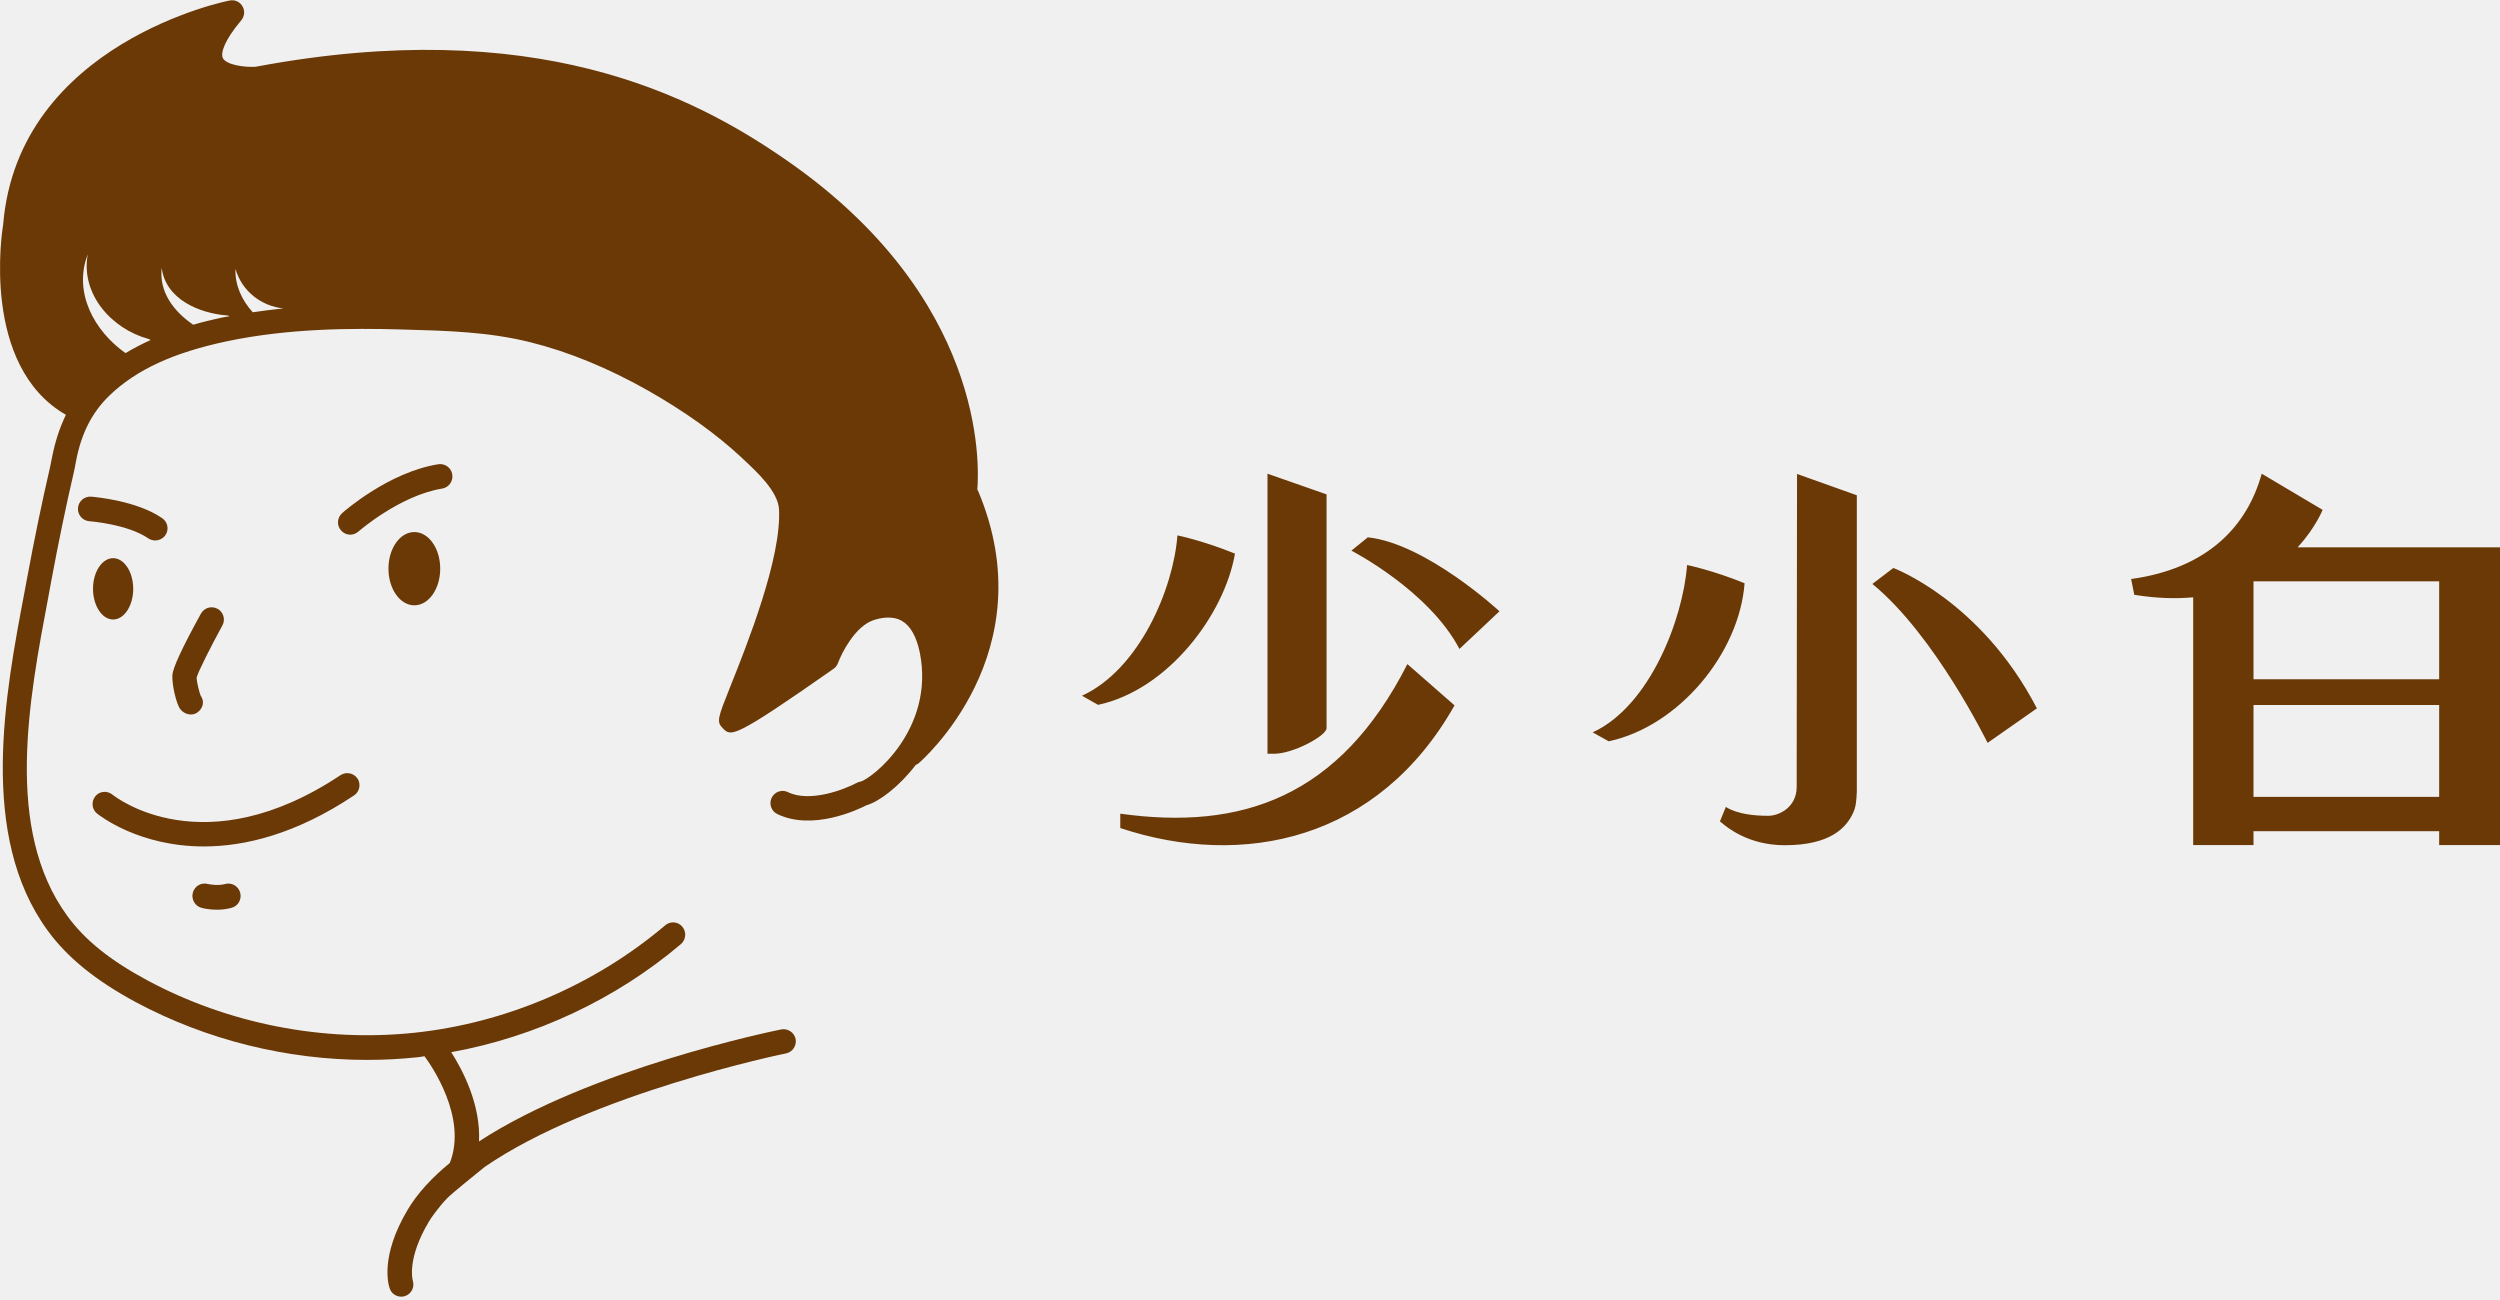
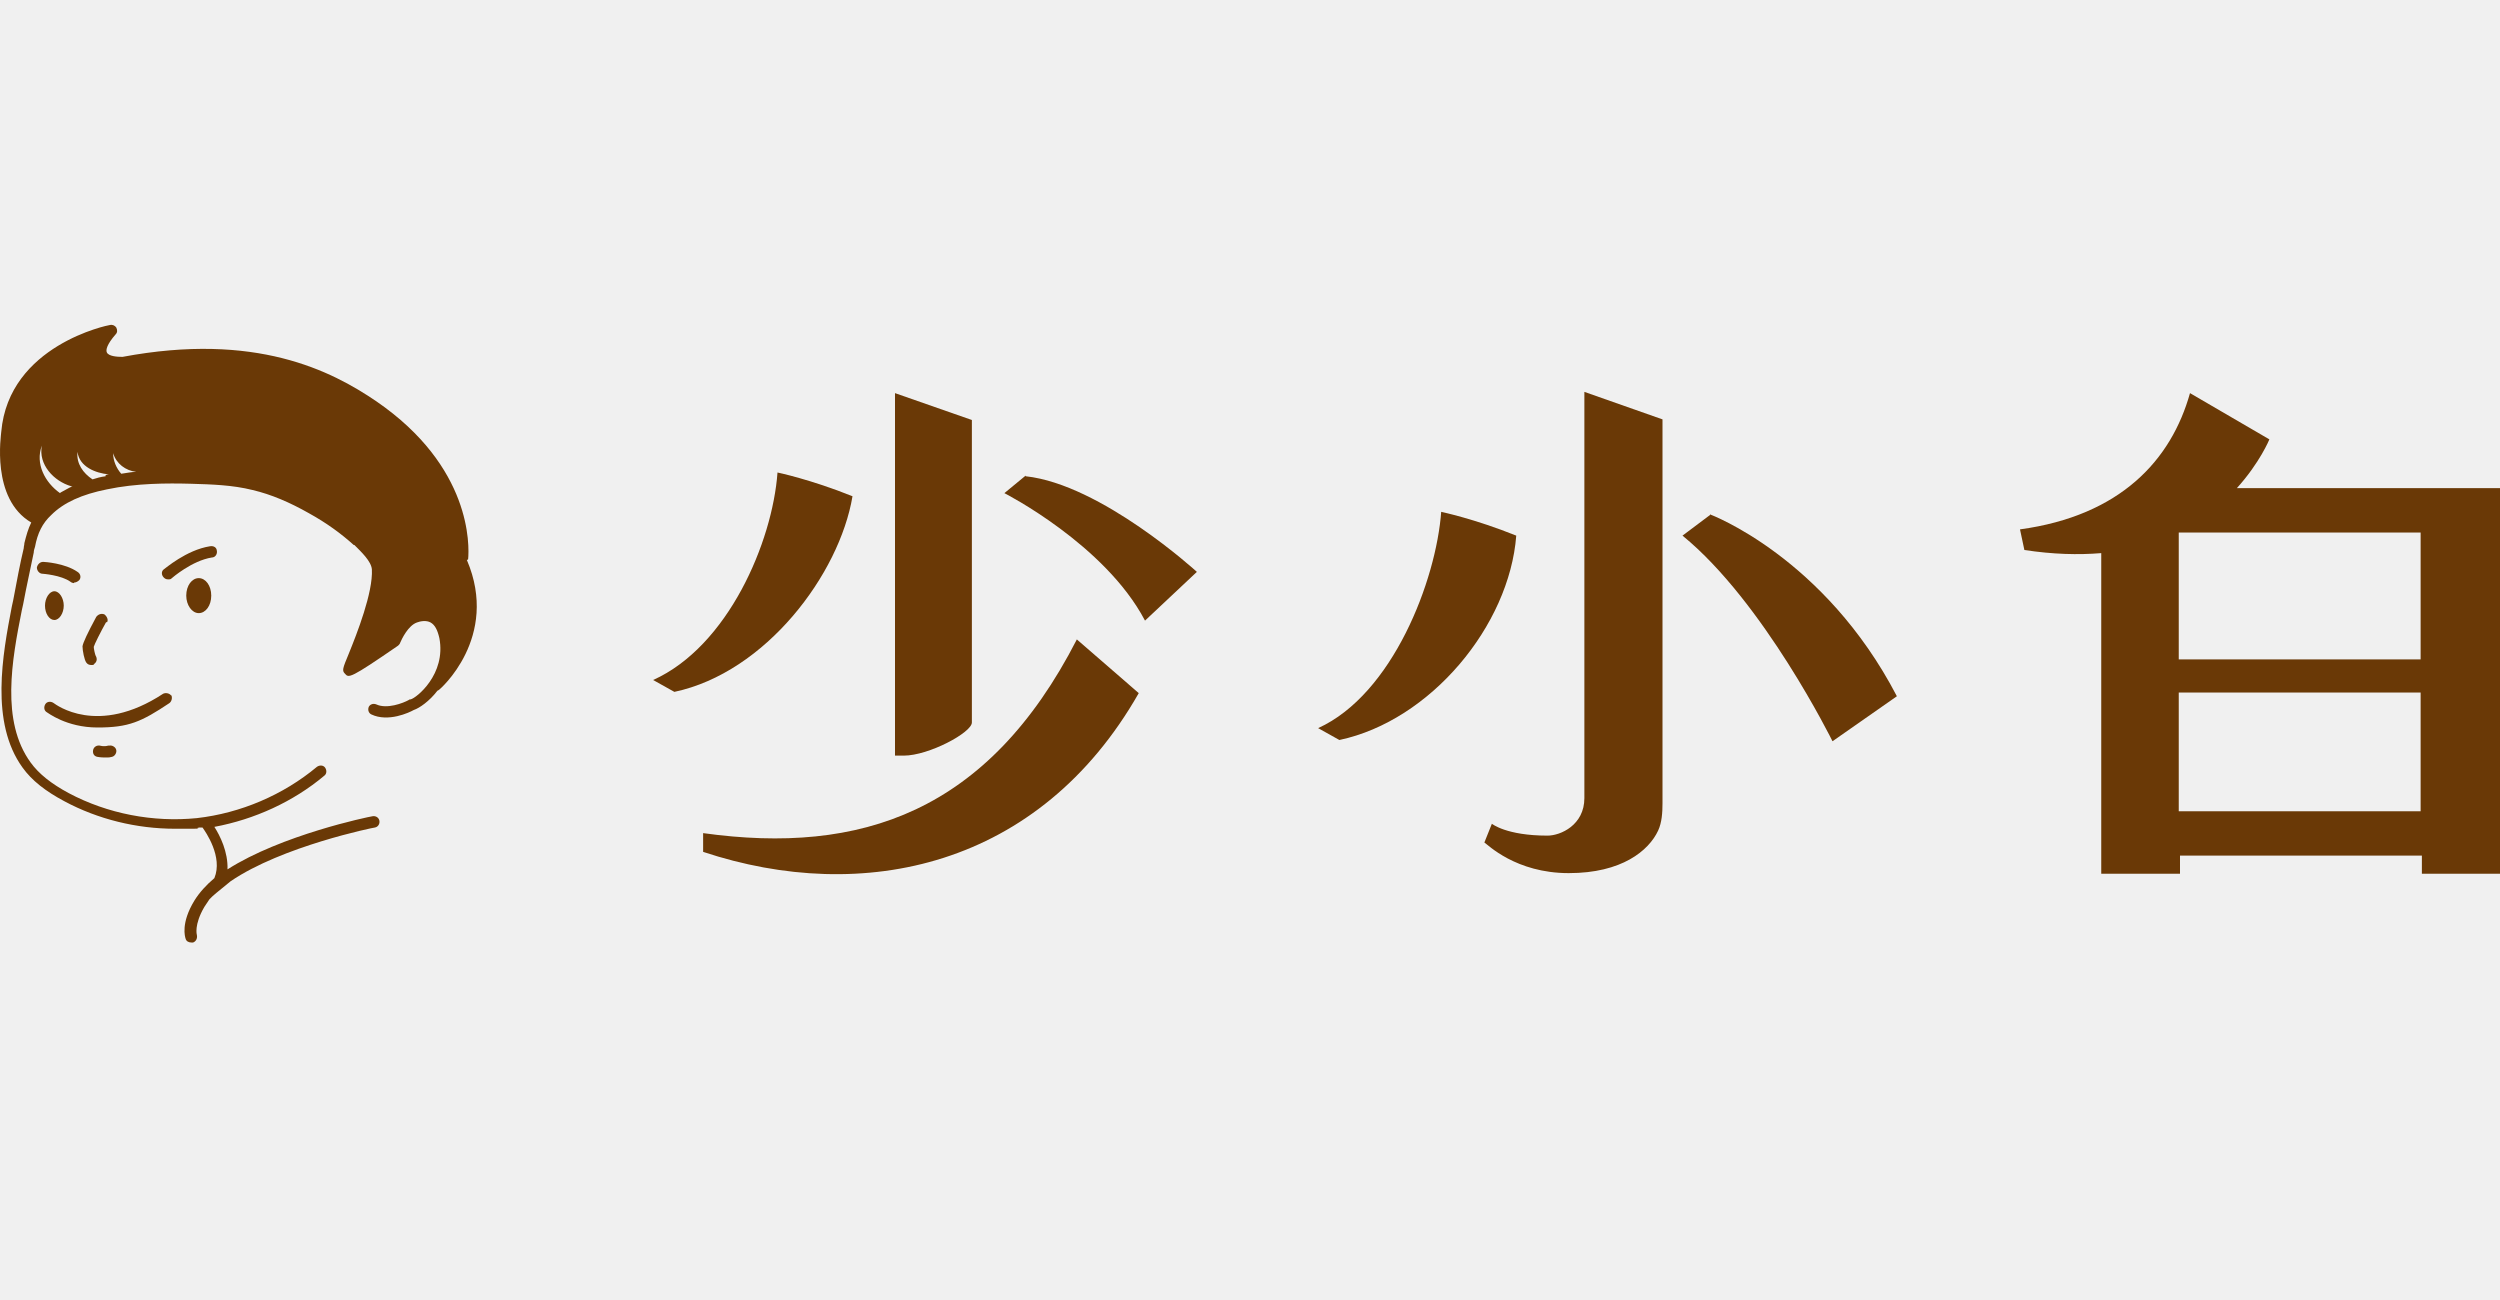
- <svg xmlns="http://www.w3.org/2000/svg" width="400" height="208" viewBox="0 0 400 208" fill="none">
-   <g clip-path="url(#clip0_2_287)">
-     <path fill-rule="evenodd" clip-rule="evenodd" d="M125.706 25.544C157.594 47.556 156.727 74.137 156.364 78.455L156.42 78.371C167.552 104.448 147.189 121.945 146.993 122.114C146.853 122.226 146.685 122.31 146.517 122.394C143.832 125.899 140.587 128.31 138.629 128.843C137.175 129.6 129.958 132.965 124.364 130.245C123.413 129.796 122.993 128.619 123.468 127.637C123.944 126.684 125.091 126.263 126.07 126.74C129.622 128.479 135.189 126.263 137.035 125.282C137.231 125.17 137.455 125.086 137.678 125.058C139.441 124.637 149.566 116.758 147.189 104.504C146.657 101.897 145.706 100.158 144.308 99.345C142.713 98.42 140.699 98.897 139.664 99.261C136.755 100.299 134.629 104.561 134.07 106.103C133.93 106.467 133.678 106.804 133.343 107.028C117.371 118.216 116.979 117.88 115.664 116.534C114.61 115.476 114.822 114.944 116.819 109.924L116.867 109.804C119.524 103.159 125.063 89.279 124.643 81.484C124.476 78.624 121.119 75.511 118.881 73.436L118.657 73.212C114.545 69.399 109.622 65.865 103.608 62.445C97.343 58.912 91.049 56.304 84.867 54.762C78.23 53.098 71.537 52.915 64.466 52.721L64.224 52.715C56.392 52.49 46.126 52.519 36.224 54.621C27.776 56.416 21.846 59.136 17.566 63.23C14.713 65.978 12.979 69.371 12.14 73.913C12 74.67 11.888 75.259 11.748 75.848C10.545 81.007 9.399 86.559 8.14 93.288L7.776 95.279L7.763 95.351C4.604 112.022 0.686 132.704 10.741 146.508C13.538 150.378 17.622 153.658 23.524 156.827C36.504 163.809 51.692 166.781 66.322 165.239C80.951 163.697 95.189 157.584 106.434 148.05C107.245 147.349 108.475 147.434 109.175 148.275C109.874 149.116 109.762 150.35 108.951 151.051C98.545 159.883 85.65 165.912 72.196 168.351C74.042 171.239 76.923 176.735 76.643 182.624C94.49 170.987 123.468 165.015 125.007 164.706C126.042 164.51 127.077 165.183 127.301 166.248C127.496 167.286 126.825 168.323 125.762 168.548C125.399 168.604 94.545 174.997 77.538 186.717C77.486 186.76 77.374 186.85 77.217 186.977L77.21 186.983L77.209 186.984L77.208 186.985C76.012 187.95 72.242 190.992 71.552 191.709C71.301 191.961 71.077 192.213 70.881 192.438C70.853 192.494 70.825 192.522 70.769 192.578C70.722 192.635 70.668 192.695 70.613 192.757L70.611 192.759L70.611 192.759L70.611 192.759C70.504 192.878 70.395 193 70.322 193.111L70.378 193.054C69.706 193.868 69.091 194.681 68.587 195.522C65.162 201.281 65.976 204.616 66.038 204.872L66.041 204.882C66.041 204.885 66.042 204.887 66.042 204.887C66.378 205.897 65.846 207.018 64.839 207.355C64.643 207.439 64.42 207.467 64.196 207.467C63.413 207.467 62.657 206.99 62.378 206.205C62.182 205.728 60.699 201.13 65.259 193.503C66.853 190.839 69.175 188.372 71.972 186.072C74.825 178.838 69.007 170.454 67.916 168.996C67.779 169.016 67.645 169.039 67.512 169.062C67.266 169.104 67.023 169.146 66.769 169.164C64.112 169.445 61.427 169.585 58.741 169.585C45.902 169.585 33.007 166.388 21.706 160.332C15.273 156.855 10.769 153.21 7.608 148.864C-3.469 133.666 0.811 111.094 3.944 94.606L4.308 92.644C5.566 85.858 6.741 80.25 7.944 75.035C8.034 74.674 8.101 74.324 8.167 73.979L8.167 73.979C8.204 73.788 8.24 73.598 8.28 73.408C8.783 70.745 9.538 68.445 10.545 66.37C-3.077 58.547 0.336 36.9 0.503 35.947C2.881 6.87 36.42 0.112 36.755 0.084C37.566 -0.084 38.378 0.28 38.797 1.009C39.217 1.71 39.133 2.608 38.601 3.252C35.832 6.533 35.273 8.524 35.664 9.309C36.224 10.375 39.077 10.795 40.895 10.683C85.51 2.299 110.685 15.141 125.706 25.544ZM14.042 40.686C11.692 46.77 15.049 52.939 20.084 56.5C21.343 55.743 22.685 55.042 24.112 54.397C24 54.341 23.888 54.285 23.748 54.229C17.902 52.631 12.867 47.107 14.042 40.686ZM30.909 51.958C32.336 51.537 33.818 51.173 35.385 50.836C35.86 50.752 36.308 50.668 36.755 50.584C36.701 50.573 36.651 50.554 36.6 50.534C36.52 50.503 36.438 50.472 36.336 50.472C31.916 50.135 26.489 47.892 25.874 42.845C25.427 46.742 27.804 49.827 30.909 51.958ZM37.678 43.013C37.566 45.593 38.685 48.032 40.42 49.939V49.967C42.07 49.715 43.72 49.518 45.343 49.35C41.846 48.986 38.685 46.602 37.678 43.013ZM70.126 74.278C71.189 74.109 72.196 74.838 72.364 75.904V75.932C72.531 76.997 71.804 78.007 70.741 78.175C63.972 79.269 57.371 85.017 57.315 85.073C56.951 85.381 56.475 85.549 56.028 85.549C55.496 85.549 54.965 85.325 54.573 84.877C53.846 84.063 53.93 82.83 54.741 82.101C55.049 81.82 62.21 75.539 70.126 74.278ZM26.462 85.634C26.07 86.166 25.454 86.475 24.839 86.475C24.448 86.475 24.056 86.363 23.72 86.138C20.448 83.867 14.322 83.391 14.266 83.391C13.203 83.306 12.392 82.353 12.476 81.287C12.559 80.194 13.511 79.381 14.573 79.465L14.624 79.469C15.316 79.531 21.93 80.123 25.958 82.914C26.853 83.531 27.077 84.736 26.462 85.634ZM62.154 90.989C62.154 94.214 64 96.85 66.294 96.85C68.587 96.85 70.434 94.242 70.434 90.989C70.434 87.737 68.587 85.129 66.294 85.129C64 85.129 62.154 87.737 62.154 90.989ZM18.098 99.121C16.336 99.121 14.881 96.906 14.881 94.214C14.881 91.494 16.336 89.307 18.098 89.307C19.86 89.307 21.315 91.494 21.315 94.214C21.315 96.934 19.86 99.121 18.098 99.121ZM34.797 97.41C33.846 96.878 32.671 97.242 32.14 98.195C29.175 103.579 27.636 106.888 27.58 108.037C27.497 109.524 28.196 112.608 28.839 113.449C29.231 113.982 29.902 114.318 30.545 114.318C30.937 114.318 31.301 114.206 31.636 113.954C32.504 113.309 32.755 112.187 32.112 111.318C31.916 110.898 31.441 109.019 31.468 108.402C31.664 107.533 33.762 103.411 35.58 100.074C36.112 99.121 35.748 97.943 34.825 97.41H34.797ZM54.489 124.02C55.413 123.431 56.615 123.684 57.203 124.581V124.553C57.79 125.45 57.538 126.684 56.643 127.273C47.301 133.498 39.133 135.432 32.615 135.432C22.21 135.432 15.944 130.497 15.524 130.161C14.685 129.488 14.573 128.254 15.245 127.413C15.916 126.572 17.147 126.46 17.986 127.133C18.573 127.609 32.671 138.545 54.489 124.02ZM36.056 141.433C34.87 141.755 33.619 141.508 33.304 141.446L33.303 141.446L33.26 141.438C33.244 141.435 33.234 141.433 33.231 141.433C32.196 141.153 31.133 141.769 30.853 142.835C30.573 143.872 31.189 144.966 32.224 145.246C32.392 145.302 33.371 145.555 34.713 145.555C35.441 145.555 36.252 145.471 37.063 145.246C38.098 144.966 38.713 143.9 38.434 142.835C38.154 141.798 37.091 141.153 36.056 141.433ZM212.252 116.506C212.252 117.712 206.937 120.6 203.86 120.6H202.797V75.792L212.252 79.101V116.506ZM179.245 130.189C198.601 132.881 214.294 127.638 225.175 106.271H225.203L232.727 112.861C220.531 134.452 198.937 139.022 179.245 132.489V130.189ZM173.119 111.318C182.294 107.112 187.748 94.214 188.392 85.634V85.662C188.392 85.662 192.42 86.475 197.594 88.578C195.944 98.252 186.937 110.365 175.692 112.776L173.119 111.318ZM233.511 103.832C228.615 94.467 216.224 88.102 216.224 88.102L218.853 85.971C228.168 86.952 239.916 97.803 239.916 97.803L233.511 103.832ZM287.525 75.82V75.83L287.497 75.82H287.525ZM287.525 75.83C287.524 76.629 287.469 125.204 287.469 125.899C287.469 129.236 284.559 130.526 282.965 130.526C277.93 130.554 276.14 129.096 276.14 129.096L275.189 131.423C275.23 131.45 275.306 131.513 275.416 131.606C276.348 132.388 279.738 135.236 285.566 135.236C292.783 135.236 295.413 132.488 296.531 129.993C296.976 129.024 297.029 127.907 297.08 126.85L297.091 126.628V79.241L287.525 75.83ZM269.93 90.429C269.287 99.009 263.972 113.001 254.825 117.179L257.399 118.609C268.643 116.197 278.294 104.505 279.133 93.317C273.958 91.214 269.93 90.401 269.93 90.401V90.429ZM299.58 93.429L302.937 90.877C302.937 90.877 316.979 96.093 325.902 113.337L318.014 118.861C318.014 118.861 309.594 101.617 299.58 93.429ZM371.608 81.568L361.874 75.792C359.58 84.092 353.343 90.933 340.979 92.644L341.483 95.168C344.986 95.735 348.118 95.826 350.909 95.57V135.208H360.559V132.993H390.266V135.208H400V87.569H367.62C370.516 84.412 371.636 81.54 371.636 81.54L371.608 81.568ZM390.266 108.683H360.559V93.008H390.266V108.683ZM360.559 112.805H390.266V127.498H360.559V112.805Z" fill="#6A3906" />
+ <svg xmlns="http://www.w3.org/2000/svg" id="_圖層_1" data-name="圖層 1" version="1.1" viewBox="0 0 400 208">
+   <defs>
+     <style>
+       .cls-1 {
+         fill: #6a3906;
+         stroke-width: 0px;
+       }
+     </style>
+   </defs>
+   <g>
+     <path class="cls-1" d="M155.5,115.6v-48.4l-12.3-4.3v58h1.4c4,0,10.9-3.7,10.9-5.3Z" />
+     <path class="cls-1" d="M172.3,102.3c-14.2,27.7-34.6,34.5-59.8,31v3c25.6,8.5,53.8,2.5,69.7-25.4l-9.8-8.5h0Z" />
+     <path class="cls-1" d="M136.4,79.4c-6.7-2.7-12-3.8-12-3.8h0c-.8,11.1-7.9,27.8-19.9,33.2l3.4,1.9c14.6-3.1,26.4-18.8,28.5-31.3Z" />
+     <path class="cls-1" d="M164.1,76.1l-3.4,2.8s16.1,8.2,22.5,20.4l8.3-7.8s-15.3-14-27.4-15.3Z" />
  </g>
-   <defs>
-     <clipPath id="clip0_2_287">
-       <rect width="400" height="207.495" fill="white" />
-     </clipPath>
-   </defs>
+   <g>
+     <path class="cls-1" d="M230.6,81.8h0c-.8,11.1-7.8,29.3-19.7,34.7l3.4,1.9c14.6-3.1,27.2-18.3,28.3-32.7-6.7-2.7-12-3.8-12-3.8Z" />
+     <path class="cls-1" d="M253.5,127.7c0,4.3-3.8,6-5.9,6-6.6,0-8.9-1.9-8.9-1.9l-1.2,3c.5.3,5,4.9,13.5,4.9s12.8-3.6,14.3-6.8c.6-1.3.7-2.9.7-4.4v-61.4l-12.5-4.4c0,.6,0,63.9,0,64.8Z" />
+     <polygon class="cls-1" points="253.5 62.9 253.5 62.9 253.5 62.9 253.5 62.9" />
+     <path class="cls-1" d="M273.6,82.4l-4.4,3.3c13,10.6,24,32.9,24,32.9l10.3-7.2c-11.6-22.3-29.9-29.1-29.9-29.1Z" />
+   </g>
+   <path class="cls-1" d="M357.9,78.1c3.7-4.1,5.2-7.8,5.2-7.8h0s-12.7-7.4-12.7-7.4c-3,10.7-11.1,19.6-27.2,21.8l.7,3.3c4.6.7,8.6.8,12.3.5v51.3h12.6v-2.9h38.7v2.9h12.7v-61.7h-42.1ZM387.3,129.8h-38.7v-19h38.7v19ZM387.3,105.5h-38.7v-20.3h38.7v20.3Z" />
+   <g>
+     <path class="cls-1" d="M34.7,88.2h0c0-.6-.5-.9-1.1-.8-3.8.6-7.2,3.6-7.4,3.7-.4.3-.4.9,0,1.3.2.2.4.3.7.3s.4,0,.6-.2c0,0,3.2-2.8,6.4-3.3.5,0,.9-.5.8-1.1Z" />
+     <path class="cls-1" d="M11.9,93.2h0c.3,0,.6-.2.8-.4.3-.4.2-1-.3-1.3-2-1.4-5.3-1.6-5.5-1.6-.5,0-.9.4-1,.9,0,.5.4,1,.9,1,0,0,3,.2,4.5,1.3.1.1.4.2.5.2Z" />
+     <path class="cls-1" d="M29.8,95.3c0,1.5.9,2.8,2,2.8s2-1.2,2-2.8-.9-2.8-2-2.8-2,1.2-2,2.8Z" />
+     <path class="cls-1" d="M7.2,96.9c0,1.3.7,2.3,1.5,2.3s1.5-1.1,1.5-2.3-.7-2.3-1.5-2.3-1.5,1.1-1.5,2.3Z" />
+     <path class="cls-1" d="M17.1,99.6c.3-.4,0-1-.4-1.3h0c-.5-.2-1,0-1.3.4-1.4,2.6-2.1,4.1-2.2,4.7,0,.7.3,2.2.6,2.6.2.3.5.4.8.4s.4,0,.5-.2c.4-.3.5-.8.2-1.3-.1-.2-.3-1.1-.3-1.4.1-.4,1.1-2.4,2-4Z" />
+     <path class="cls-1" d="M27.4,111.3c-.3-.4-.9-.5-1.3-.3-10.5,6.9-17.2,1.7-17.5,1.5-.4-.3-1-.3-1.3.1-.3.4-.3,1,.1,1.3.2.1,3.2,2.5,8.2,2.5s7-.9,11.5-3.9c.4-.3.5-.9.3-1.3Z" />
+     <path class="cls-1" d="M17.3,119.3h0c-.7.2-1.3,0-1.3,0-.5-.1-1,.2-1.1.7-.1.5.1,1,.7,1.1,0,0,.5.1,1.2.1s.7,0,1.1-.1c.5-.1.8-.7.7-1.1-.1-.5-.7-.8-1.1-.7Z" />
+     <path class="cls-1" d="M74.9,89.5h0c.2-2.2.6-14.8-14.7-25.3-7.2-4.9-19.3-11.1-40.6-7.1-.9,0-2.2-.1-2.5-.7-.2-.4,0-1.3,1.4-2.9.3-.3.3-.7.1-1.1-.2-.3-.6-.5-1-.4-.2,0-16.2,3.2-17.4,17.1,0,.4-1.7,10.7,4.8,14.5-.5,1-.8,2.1-1.1,3.3,0,.3-.1.5-.1.8-.6,2.5-1.1,5.2-1.7,8.4l-.2.9c-1.5,7.8-3.5,18.6,1.7,25.8,1.5,2.1,3.7,3.8,6.7,5.4,5.4,2.9,11.6,4.4,17.7,4.4s2.6,0,3.9-.2c.2,0,.4,0,.5,0,.5.7,3.3,4.7,1.9,8.1-1.3,1.1-2.4,2.3-3.2,3.6-2.2,3.6-1.5,5.8-1.4,6.1.1.4.5.6.9.6s.2,0,.3,0c.5-.2.7-.7.6-1.2,0,0-.5-1.6,1.2-4.5.3-.4.5-.8.8-1.2,0,0,.1-.1.2-.2,0,0,0,0,0,0,.1-.1.2-.2.3-.3.4-.4,2.7-2.2,2.9-2.4,8.2-5.6,22.9-8.6,23.1-8.6.5-.1.8-.6.7-1.1-.1-.5-.6-.8-1.1-.7-.7.1-14.6,3-23.2,8.5.1-2.8-1.2-5.4-2.1-6.8,6.4-1.2,12.6-4,17.6-8.2.4-.3.4-.9.1-1.3-.3-.4-.9-.4-1.3-.1-5.4,4.5-12.2,7.4-19.2,8.2-7,.7-14.3-.7-20.5-4-2.8-1.5-4.8-3.1-6.1-4.9-4.8-6.6-3-16.4-1.4-24.4l.2-.9c.6-3.2,1.2-5.8,1.7-8.3,0-.3.1-.6.2-.9.4-2.2,1.2-3.8,2.6-5.1,2-2,4.9-3.3,8.9-4.1,4.7-1,9.7-1,13.4-.9,3.4.1,6.7.2,9.9,1,3,.7,6,2,9,3.7,2.9,1.6,5.2,3.3,7.2,5.1h.1c1.1,1.1,2.7,2.6,2.8,3.9.2,3.7-2.4,10.3-3.7,13.5-1,2.4-1.1,2.7-.6,3.2.6.7.8.8,8.5-4.5.1-.1.3-.3.3-.4.3-.7,1.3-2.8,2.7-3.3.5-.2,1.5-.4,2.2,0,.7.4,1.1,1.2,1.4,2.5,1.1,5.8-3.7,9.6-4.6,9.8-.1,0-.2,0-.3.1-.9.5-3.5,1.5-5.2.7-.5-.2-1,0-1.2.4-.2.5,0,1,.4,1.2,2.7,1.3,6.1-.3,6.8-.7.9-.3,2.5-1.4,3.8-3.1,0,0,.1,0,.2-.1.1,0,9.8-8.4,4.5-20.8ZM9.6,78.9h0c-2.4-1.7-4-4.7-2.9-7.6-.6,3,1.9,5.7,4.7,6.5,0,0,.1,0,.2,0-.7.3-1.3.7-1.9,1ZM16.9,76.2h0c-.8.1-1.5.3-2.1.5-1.5-1-2.6-2.5-2.4-4.4.3,2.4,2.9,3.4,5,3.6,0,0,.1,0,.2,0-.2,0-.4,0-.7.1ZM19.4,75.8c-.8-.9-1.3-2.1-1.3-3.3.5,1.7,2,2.8,3.7,3-.8,0-1.6.2-2.4.3Z" />
+   </g>
</svg>
